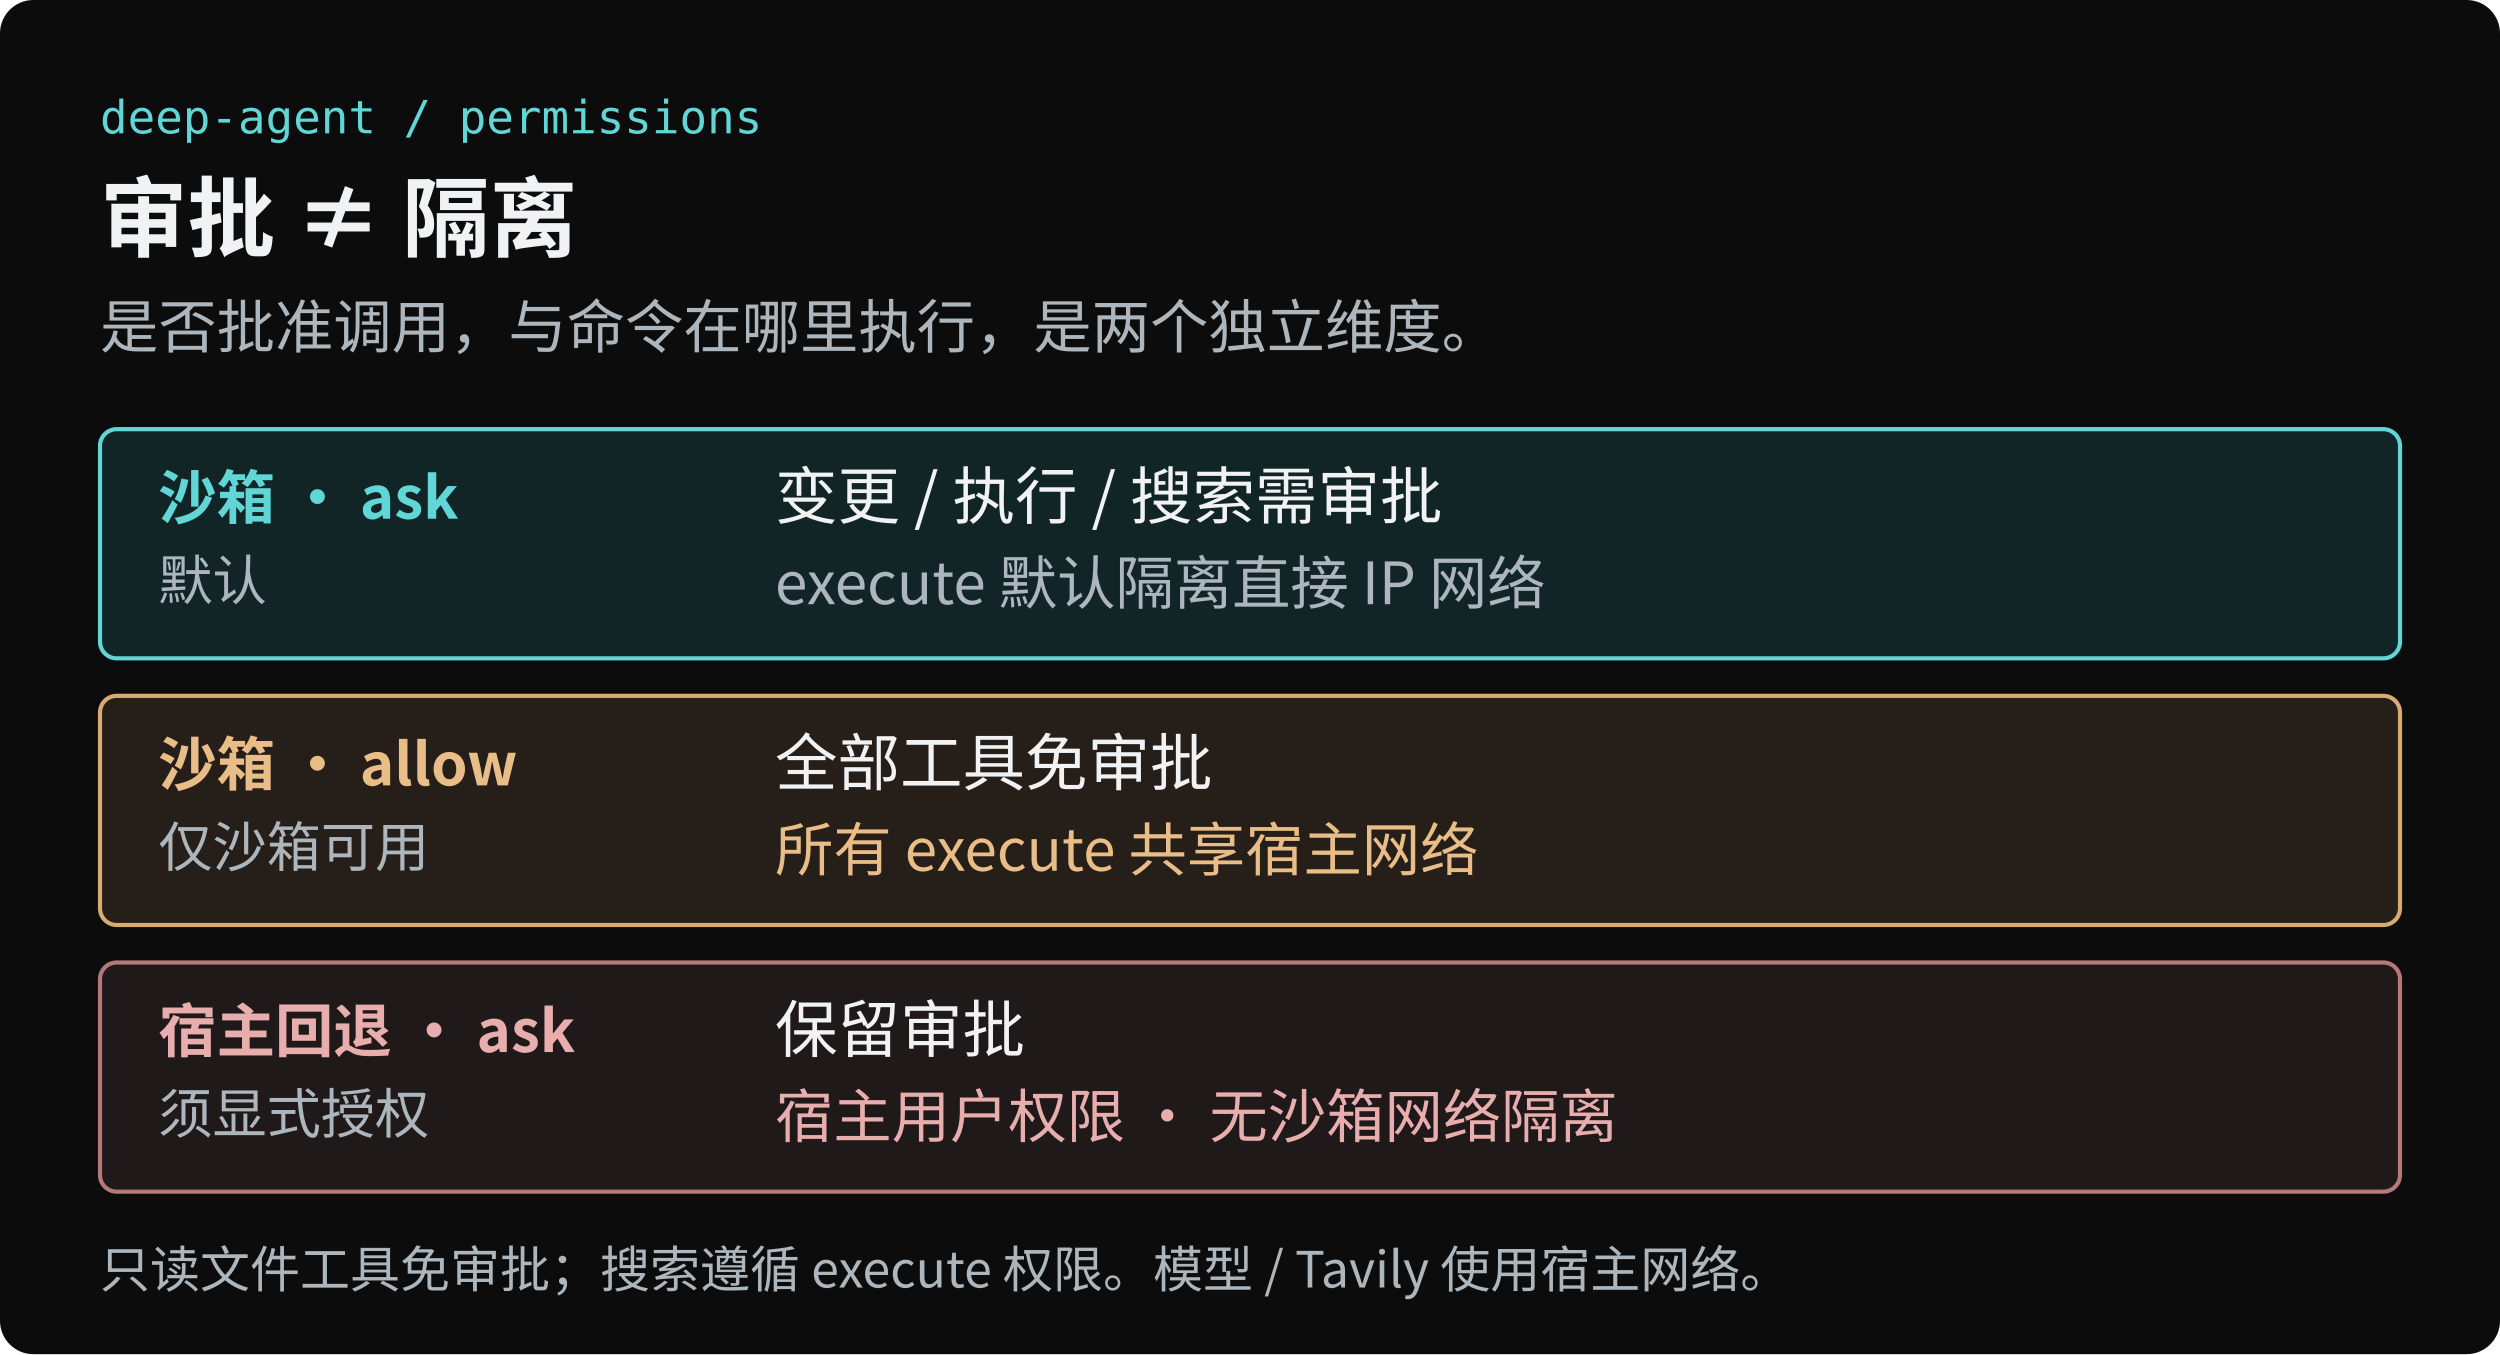
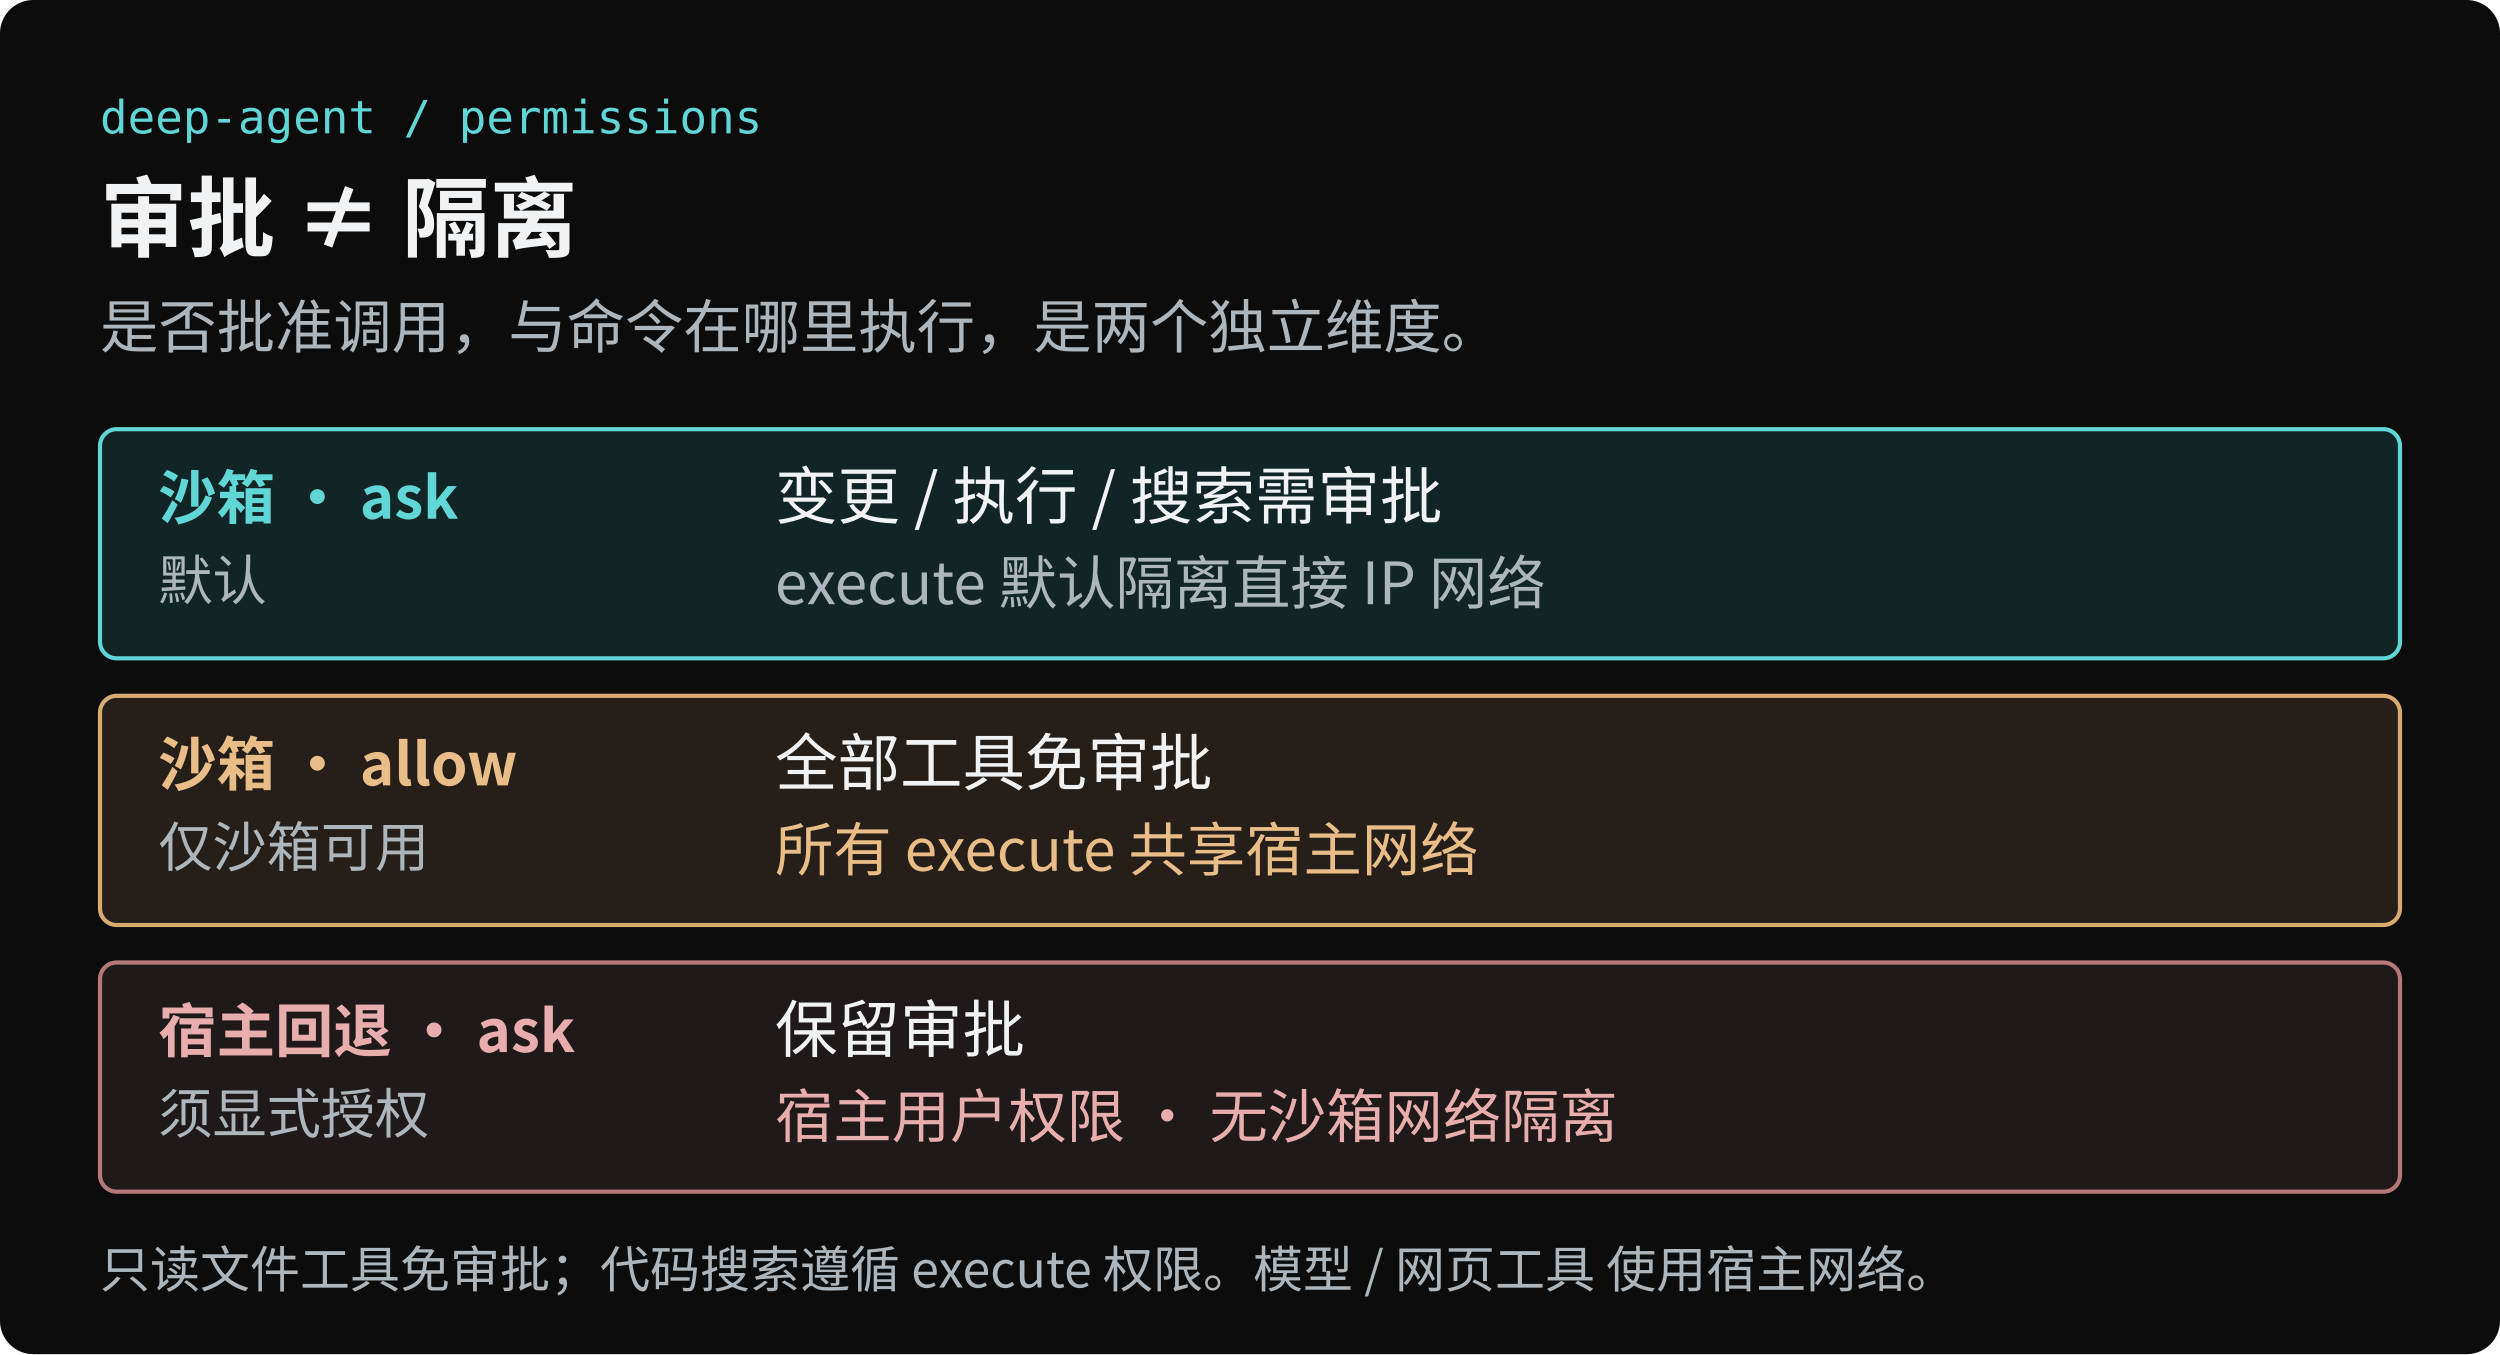
<svg xmlns="http://www.w3.org/2000/svg" width="1200" height="650" viewBox="0 0 1200 650" role="img" aria-labelledby="title desc">
  <rect width="1200" height="650" rx="16" fill="#0c0c0c" />
  <g font-family="-apple-system, BlinkMacSystemFont, Segoe UI, Noto Sans CJK SC, sans-serif">
    <text x="48" y="64" fill="#61d6d6" font-size="22" font-family="ui-monospace, monospace">deep-agent / permissions</text>
    <text x="48" y="120" fill="#f0f2f3" font-size="42" font-weight="700">审批 ≠ 隔离</text>
    <text x="48" y="167" fill="#acb6bc" font-size="28">是否批准调用，与命令在哪里执行，是两个独立维度。</text>
    <g id="sandboxed-ask">
      <rect x="48" y="206" width="1104" height="110" rx="8" fill="#122526" stroke="#61d6d6" stroke-width="2" />
      <text x="76" y="249" fill="#61d6d6" font-size="28" font-weight="700">沙箱 · ask</text>
      <text x="76" y="288" fill="#acb6bc" font-size="26">默认</text>
      <text x="372" y="249" fill="#f0f2f3" font-size="30">变更 / 执行 / 搜索需审批</text>
      <text x="372" y="290" fill="#acb6bc" font-size="28">execute 默认隔离直接 IP 网络</text>
    </g>
    <g id="sandboxed-allow">
      <rect x="48" y="334" width="1104" height="110" rx="8" fill="#261e18" stroke="#d8ab70" stroke-width="2" />
      <text x="76" y="377" fill="#e9bd87" font-size="28" font-weight="700">沙箱 · allow</text>
      <text x="76" y="416" fill="#acb6bc" font-size="26">仅沙箱可用</text>
      <text x="372" y="377" fill="#f0f2f3" font-size="30">全部工具免审批</text>
      <text x="372" y="418" fill="#e9bd87" font-size="28">所有 execute 共享宿主网络</text>
    </g>
    <g id="host-fallback">
      <rect x="48" y="462" width="1104" height="110" rx="8" fill="#20191a" stroke="#b67979" stroke-width="2" />
      <text x="76" y="505" fill="#e8adad" font-size="28" font-weight="700">宿主回退 · ask</text>
      <text x="76" y="544" fill="#acb6bc" font-size="26">须显式授权</text>
      <text x="372" y="505" fill="#f0f2f3" font-size="30">保留审批</text>
      <text x="372" y="546" fill="#e8adad" font-size="28">宿主用户权限 · 无沙箱网络隔离</text>
    </g>
-     <text x="48" y="618" fill="#acb6bc" font-size="24">只读文件工具免审批；搜索遵循 execute 权限。模型 / Tavily 使用宿主网络。</text>
+     <text x="48" y="618" fill="#acb6bc" font-size="24">只读文件工具免审批；代码搜索遵循 execute 权限。模型 / 网页工具 使用宿主网络。</text>
  </g>
</svg>
